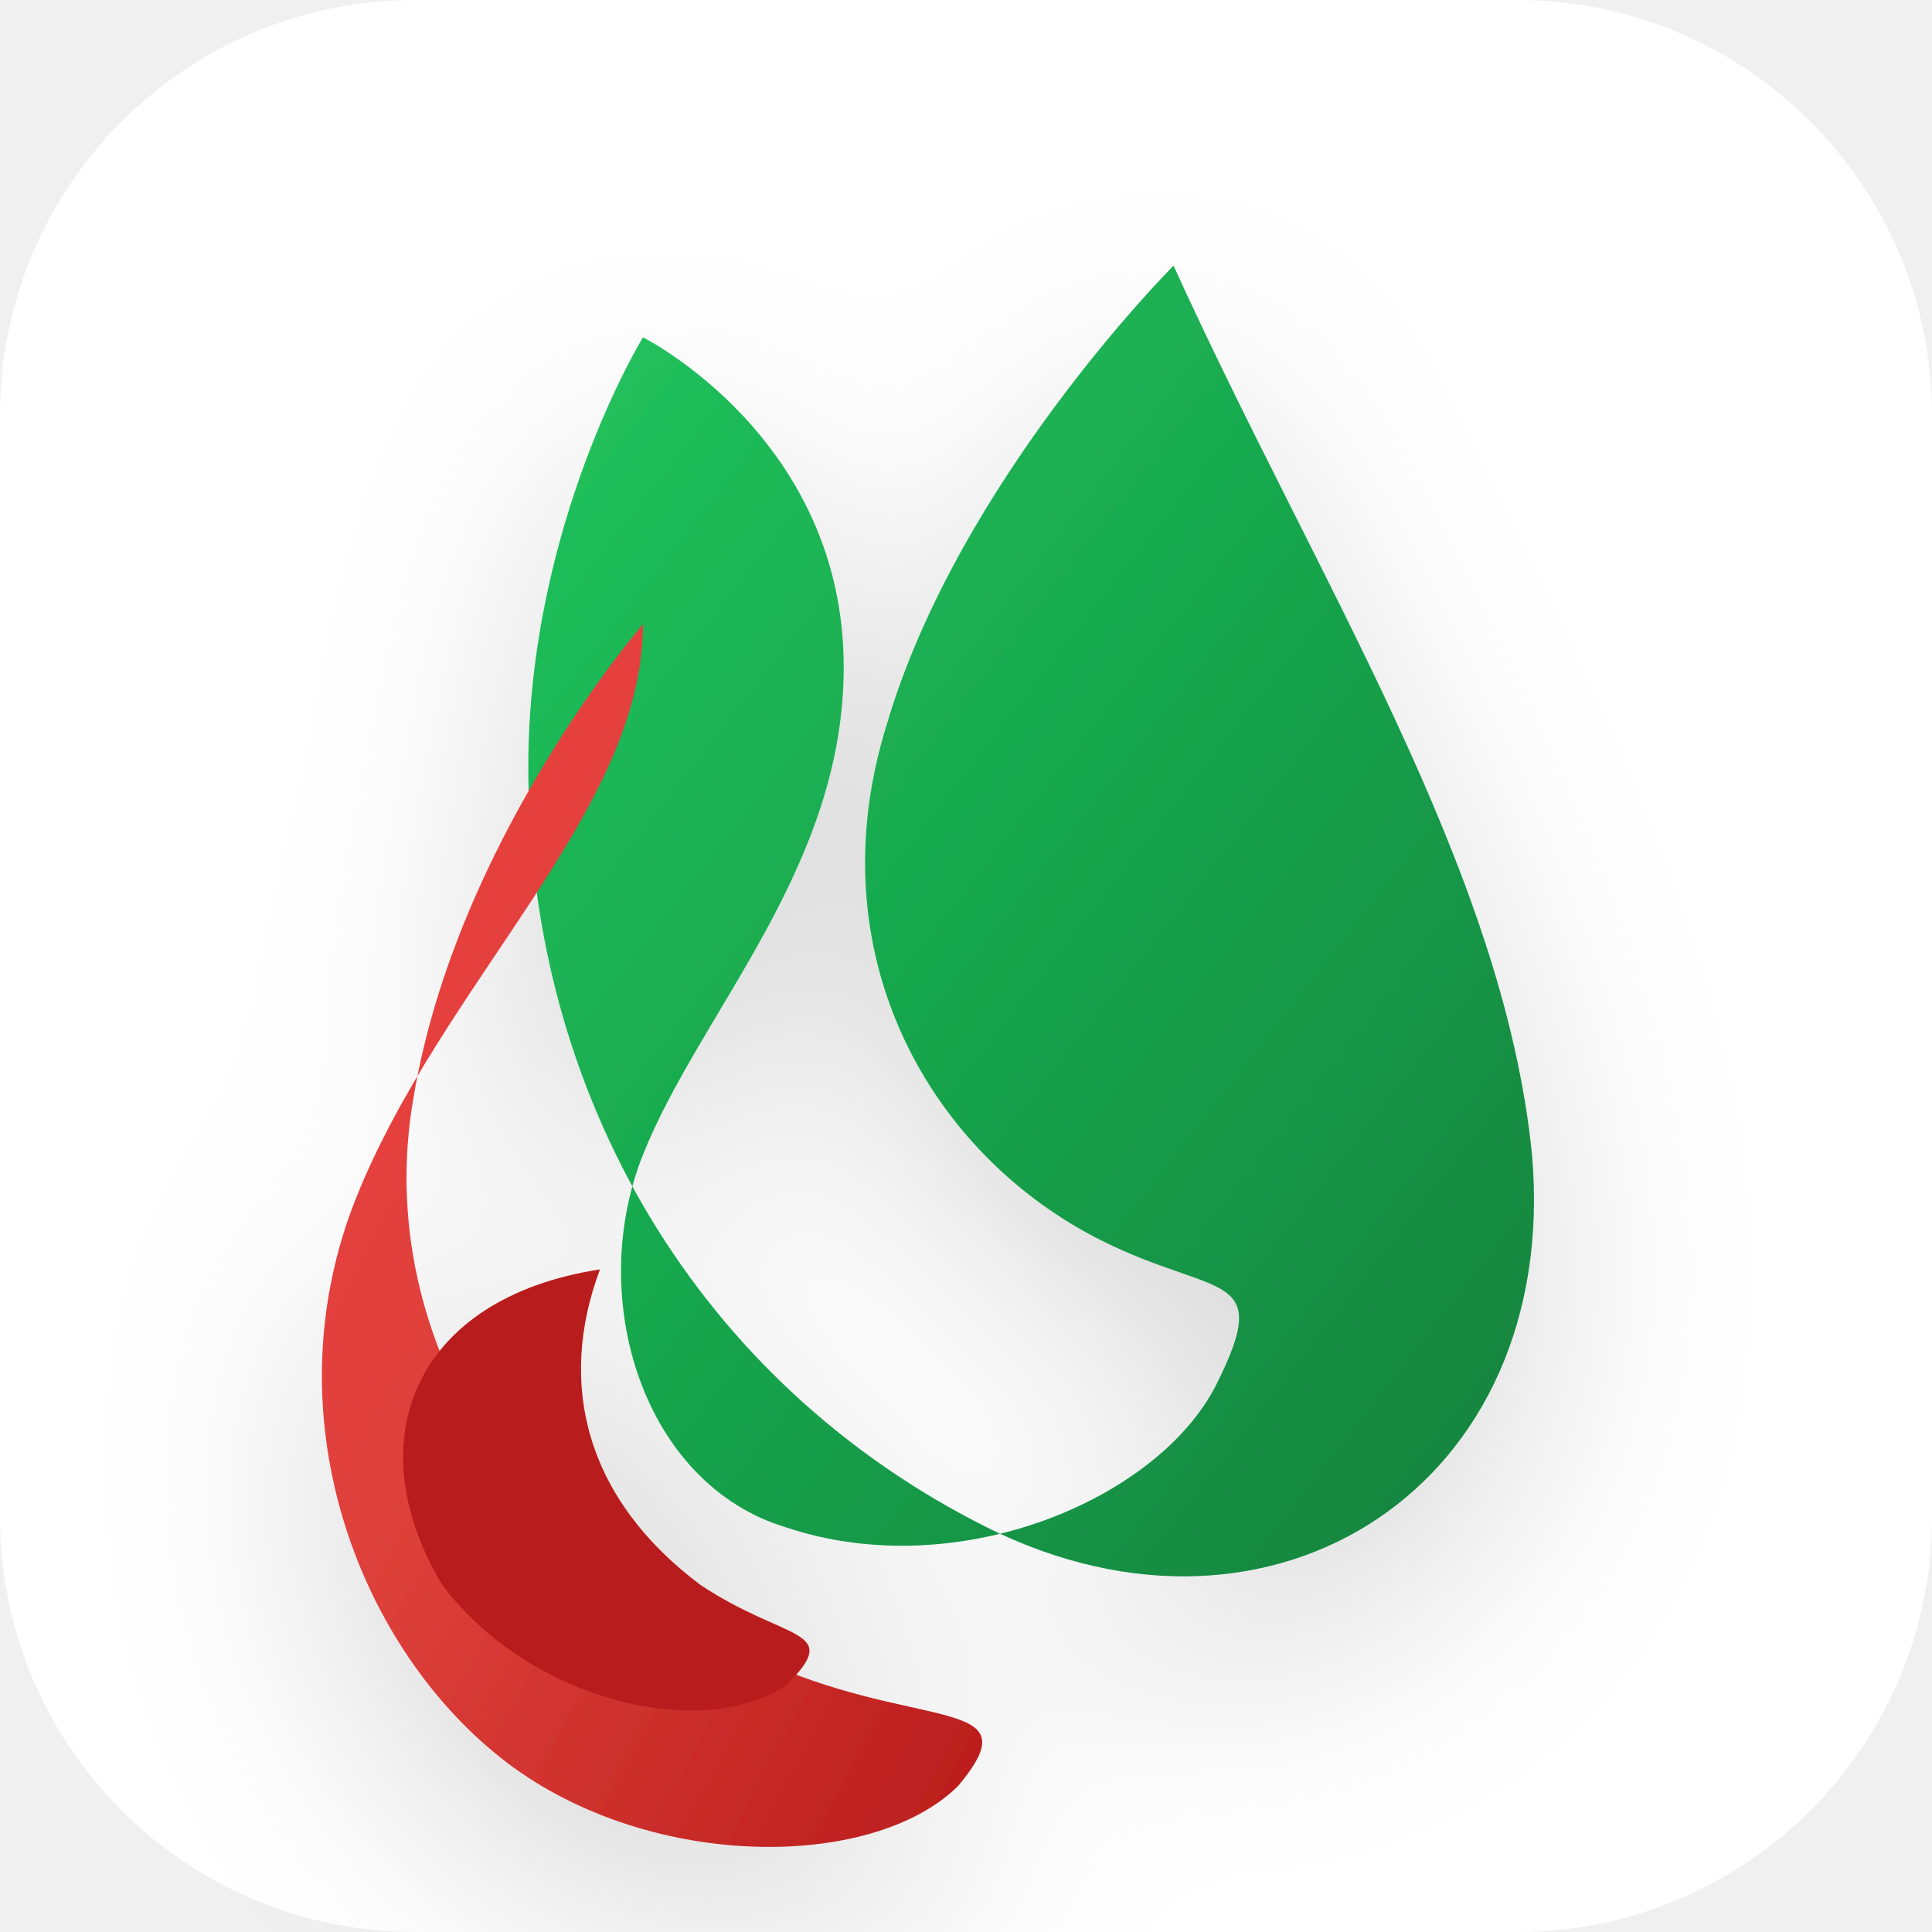
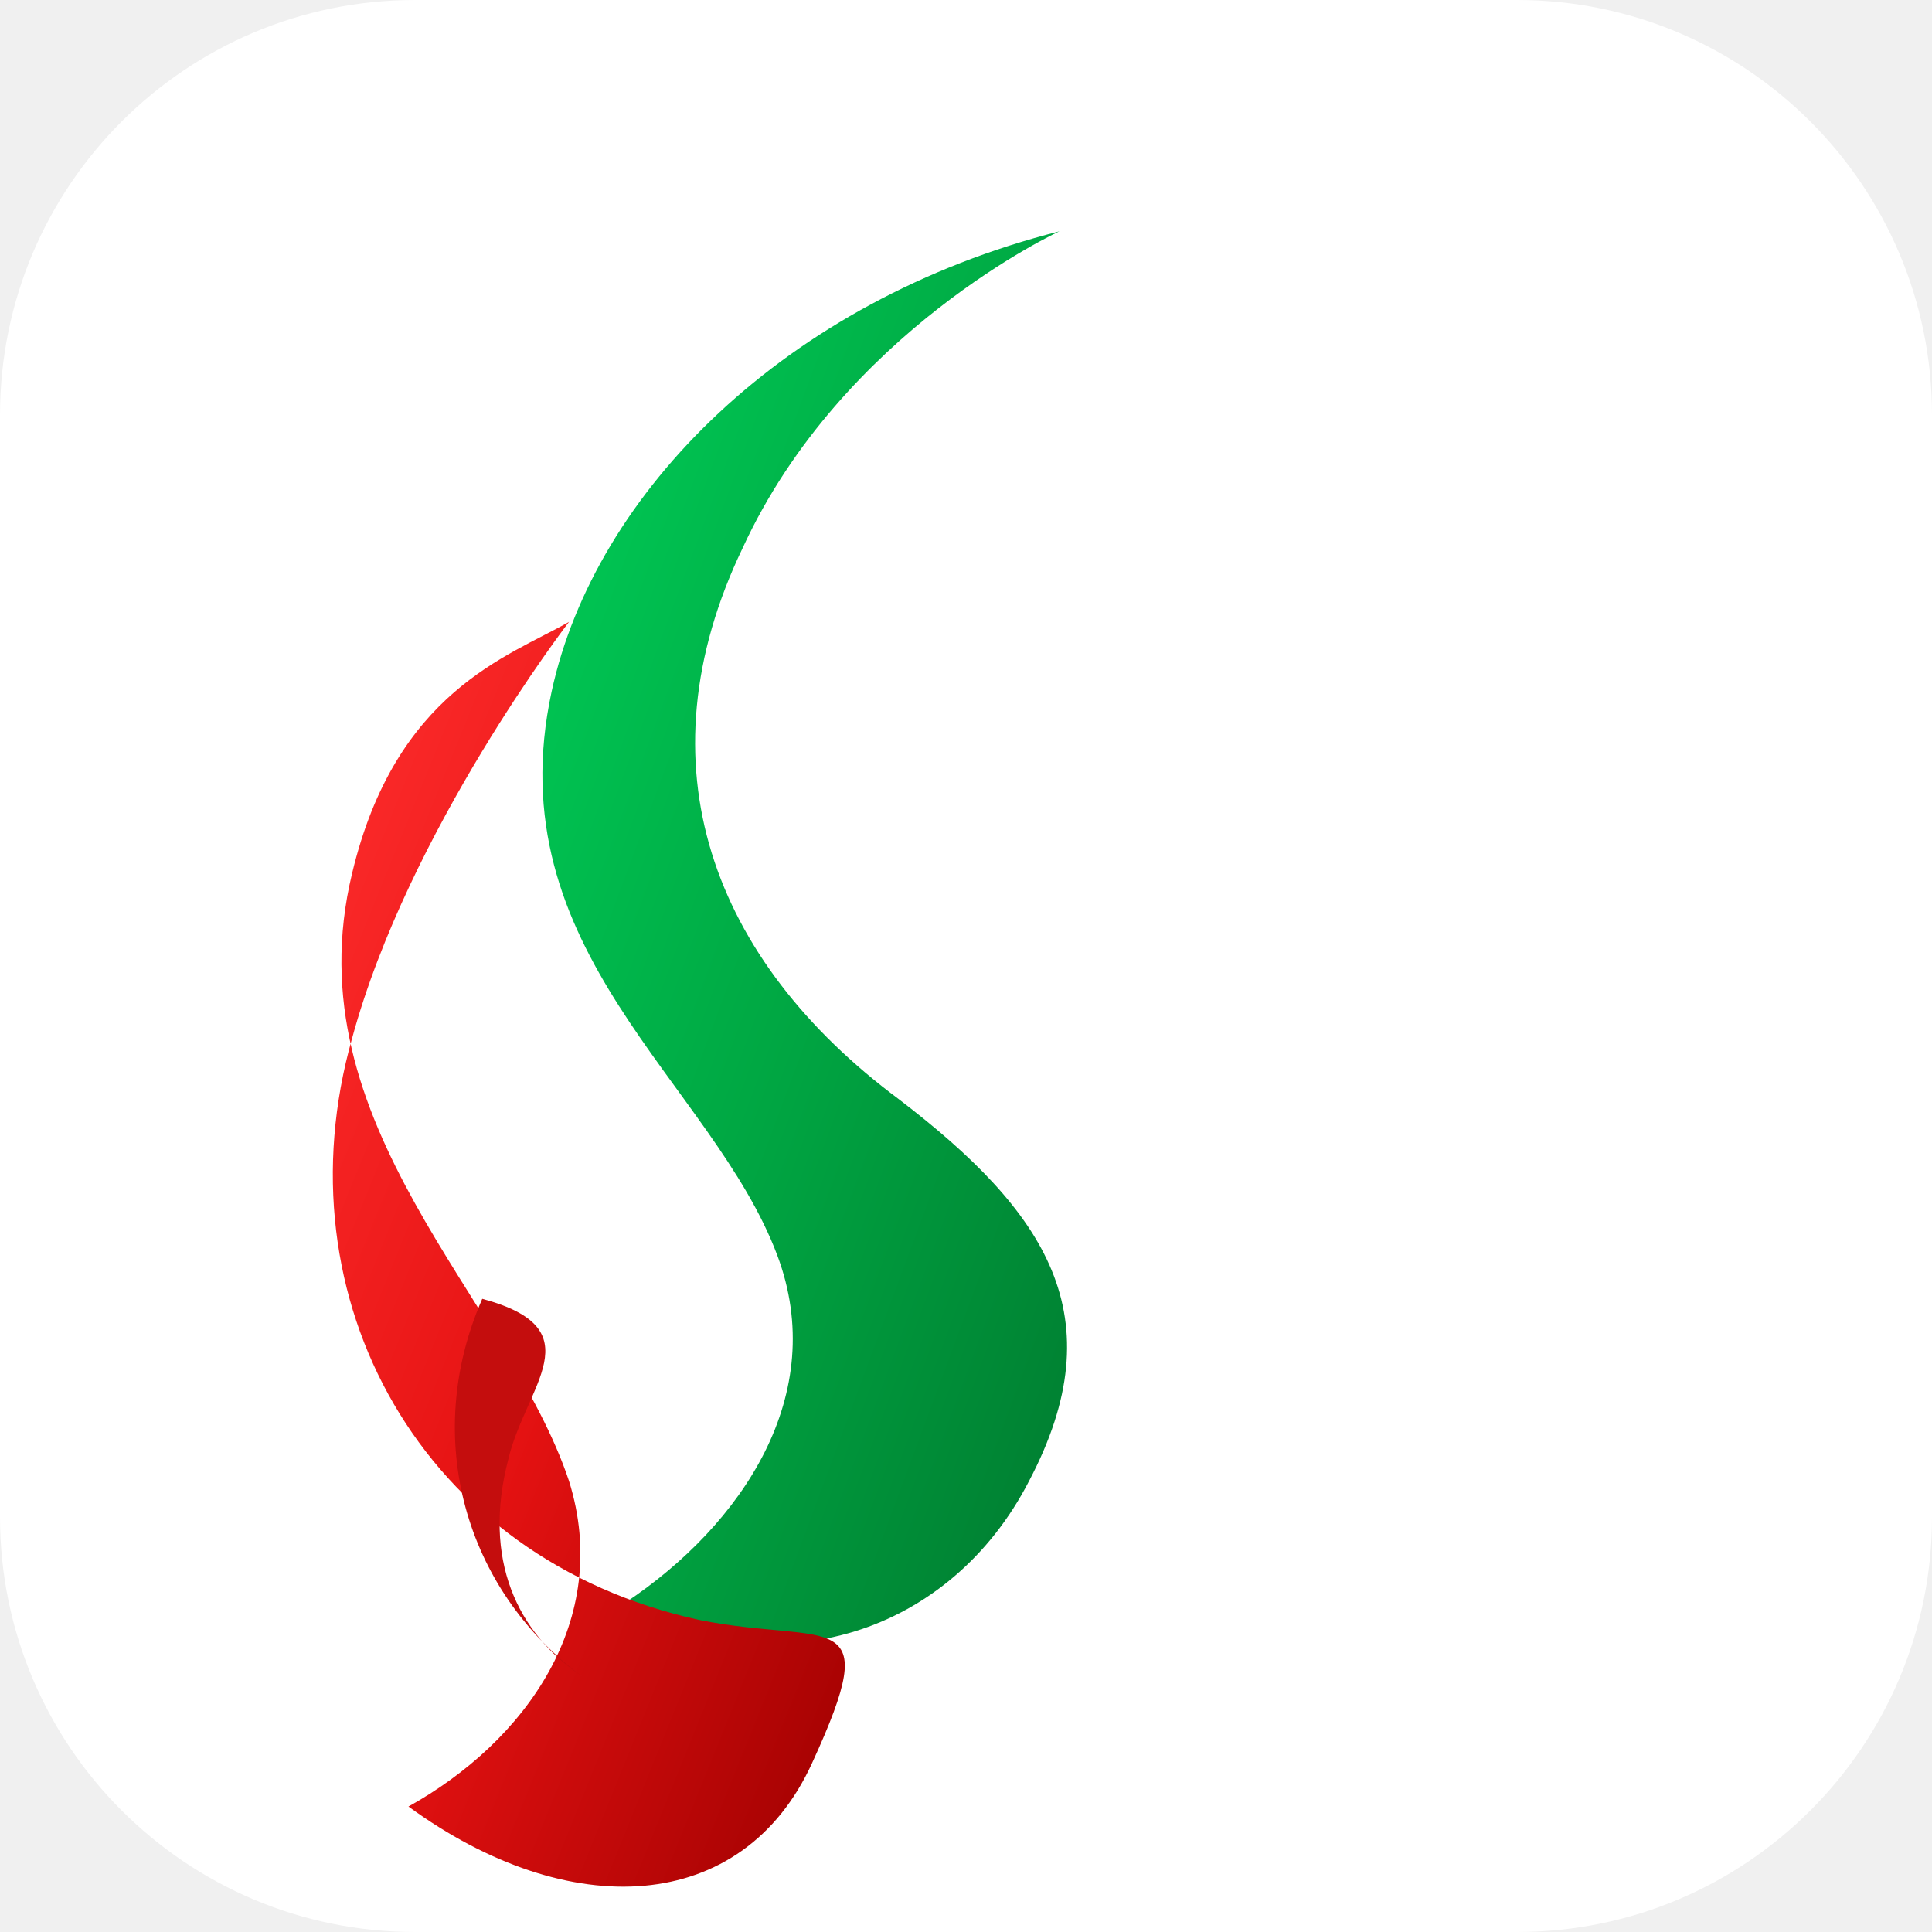
<svg xmlns="http://www.w3.org/2000/svg" viewBox="0 0 512 512" width="100%" height="100%">
  <defs>
-     <linearGradient id="greenFlameGrad" x1="0%" y1="0%" x2="100%" y2="100%">
-       <stop offset="0%" stop-color="#22C55E" />
-       <stop offset="45%" stop-color="#18A84E" />
-       <stop offset="100%" stop-color="#15803D" />
+     <linearGradient id="gFlame" x1="0%" y1="0%" x2="100%" y2="100%">
+       <stop offset="0%" stop-color="#00D059" />
+       <stop offset="50%" stop-color="#00A843" />
+       <stop offset="100%" stop-color="#007A2F" />
    </linearGradient>
-     <linearGradient id="redFlameGrad" x1="0%" y1="0%" x2="100%" y2="100%">
-       <stop offset="0%" stop-color="#EF4444" />
-       <stop offset="45%" stop-color="#DD3F39" />
-       <stop offset="100%" stop-color="#B91C1C" />
+     <linearGradient id="rFlame" x1="0%" y1="0%" x2="100%" y2="100%">
+       <stop offset="0%" stop-color="#FF2E2E" />
+       <stop offset="50%" stop-color="#E51212" />
+       <stop offset="100%" stop-color="#9E0000" />
    </linearGradient>
-     <filter id="subtleGlow" x="-20%" y="-20%" width="140%" height="140%">
-       <feDropShadow dx="0" dy="6" stdDeviation="8" flood-color="#000000" flood-opacity="0.15" />
-     </filter>
  </defs>
  <rect width="512" height="512" rx="110" fill="#FFFFFF" />
-   <g transform="translate(64, 40) scale(3.8)" filter="url(#subtleGlow)">
-     <path d="M 65 8 C 65 8 50 23 45 40 C 40 56 48 70 60 76 C 68 80 72 78 68 86 C 64 94 50 100 38 96 C 28 93 24 80 28 70 C 32 60 42 50 42 36 C 42 20 28 13 28 13 C 28 13 20 26 20 43 C 20 66 32 86 52 96 C 72 106 92 93 90 70 C 88 50 75 30 65 8 Z" fill="url(#greenFlameGrad)" />
-     <path d="M 28 33 C 28 33 15 48 12 66 C 9 83 20 100 38 106 C 48 110 55 108 50 114 C 44 120 28 120 18 112 C 8 104 2 88 8 73 C 14 58 28 46 28 33 Z" fill="url(#redFlameGrad)" />
-     <path d="M 25 78 C 22 86 24 94 32 100 C 38 104 42 103 38 107 C 32 111 20 108 14 100 C 8 90 12 80 25 78 Z" fill="#B91C1C" />
+   <g transform="translate(68, 36) scale(1.15)">
+     <path d="M 185,22 C 185,22 135,45 112,95 C 88,145 105,190 148,222 C 182,248 198,272 178,310 C 160,345 120,358 85,338 C 112,320 132,290 120,258 C 105,218 55,188 68,128 C 78,82 122,38 185,22 Z" fill="url(#gFlame)" />
+     <path d="M 72,112 C 72,112 35,160 22,208 C 5,268 38,328 102,342 C 132,348 145,338 128,375 C 112,410 72,412 35,385 C 62,370 82,342 72,310 C 58,268 8,228 22,170 C 32,128 58,120 72,112 Z" fill="url(#rFlame)" />
+     <path d="M 52,268 C 38,300 48,335 75,355 C 60,345 52,328 58,305 C 62,288 78,275 52,268 Z" fill="#C40D0D" />
  </g>
</svg>
